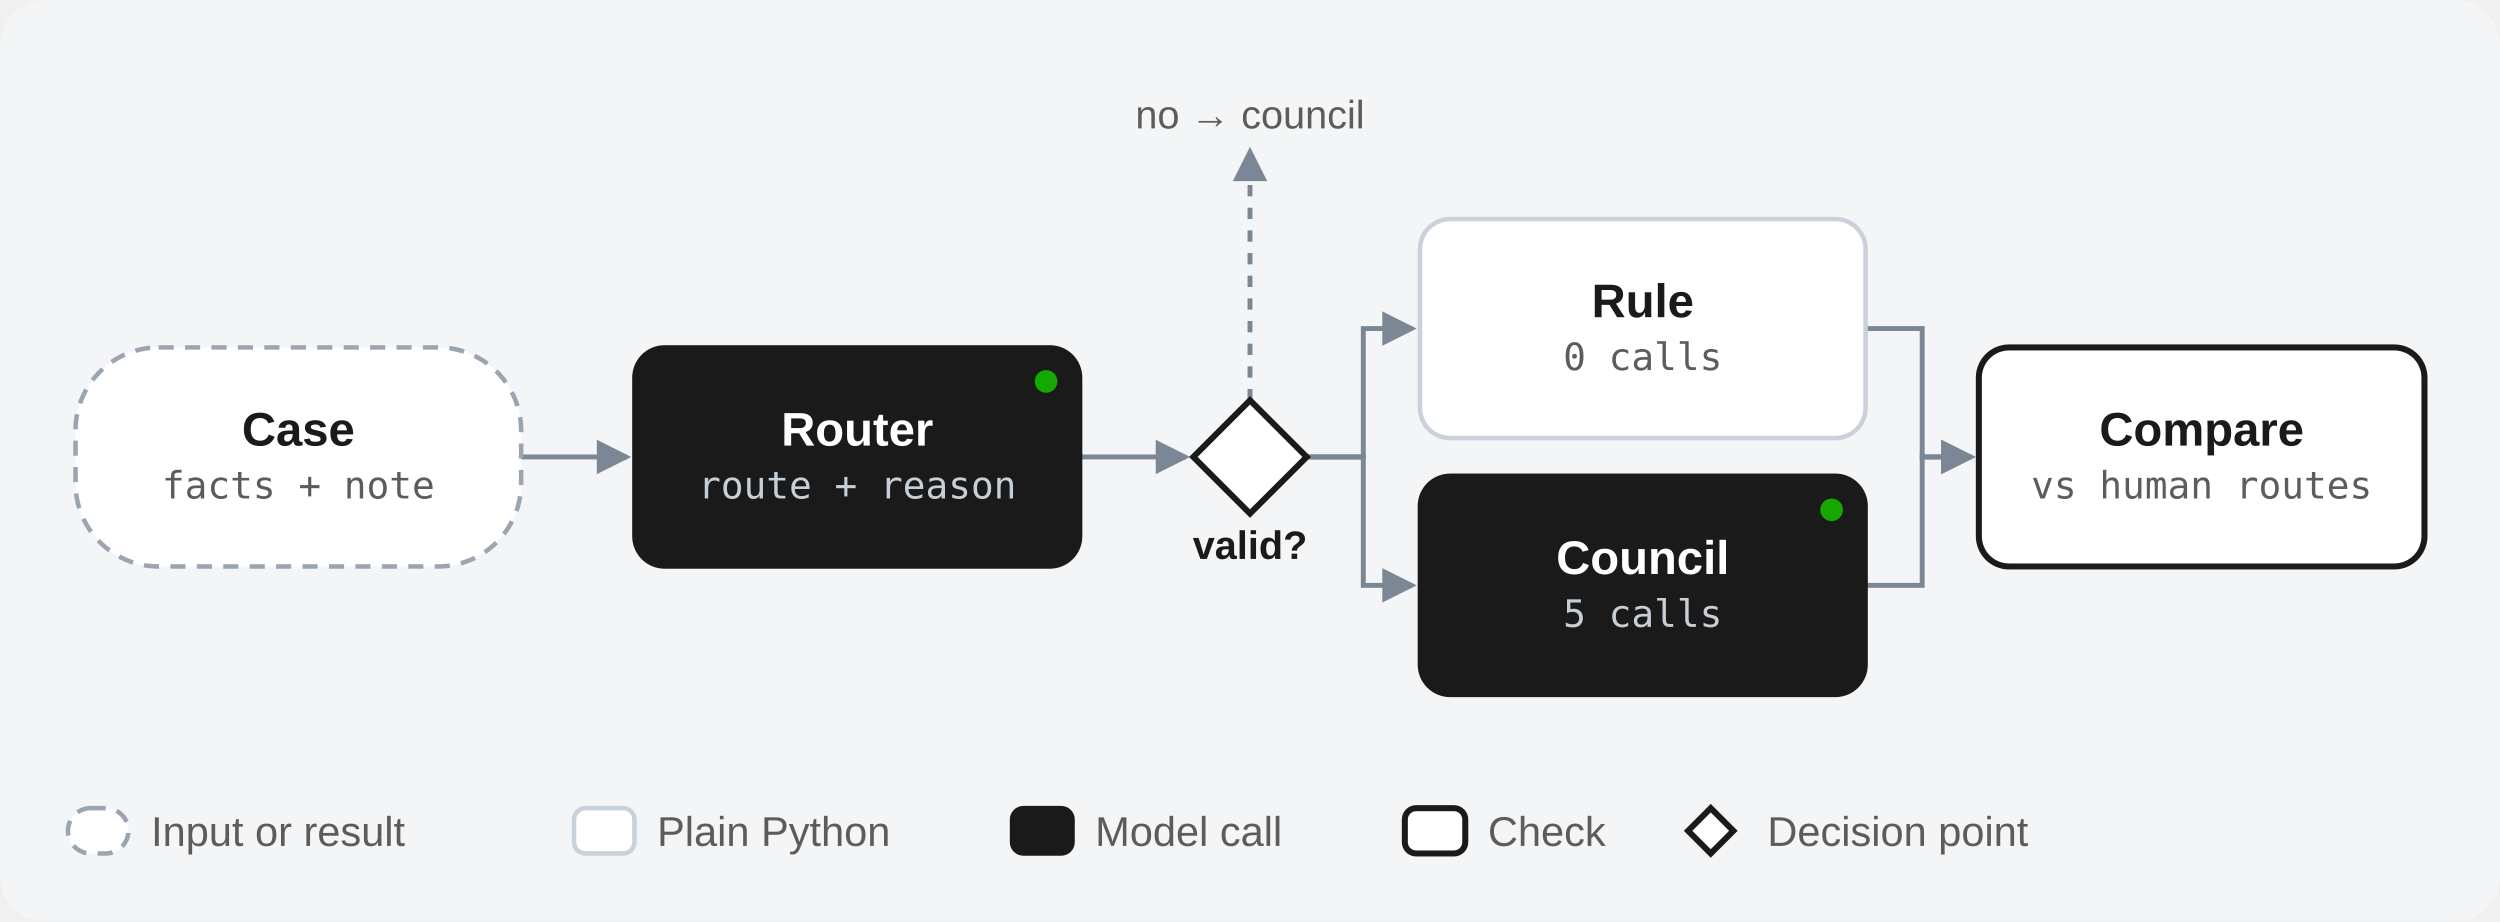
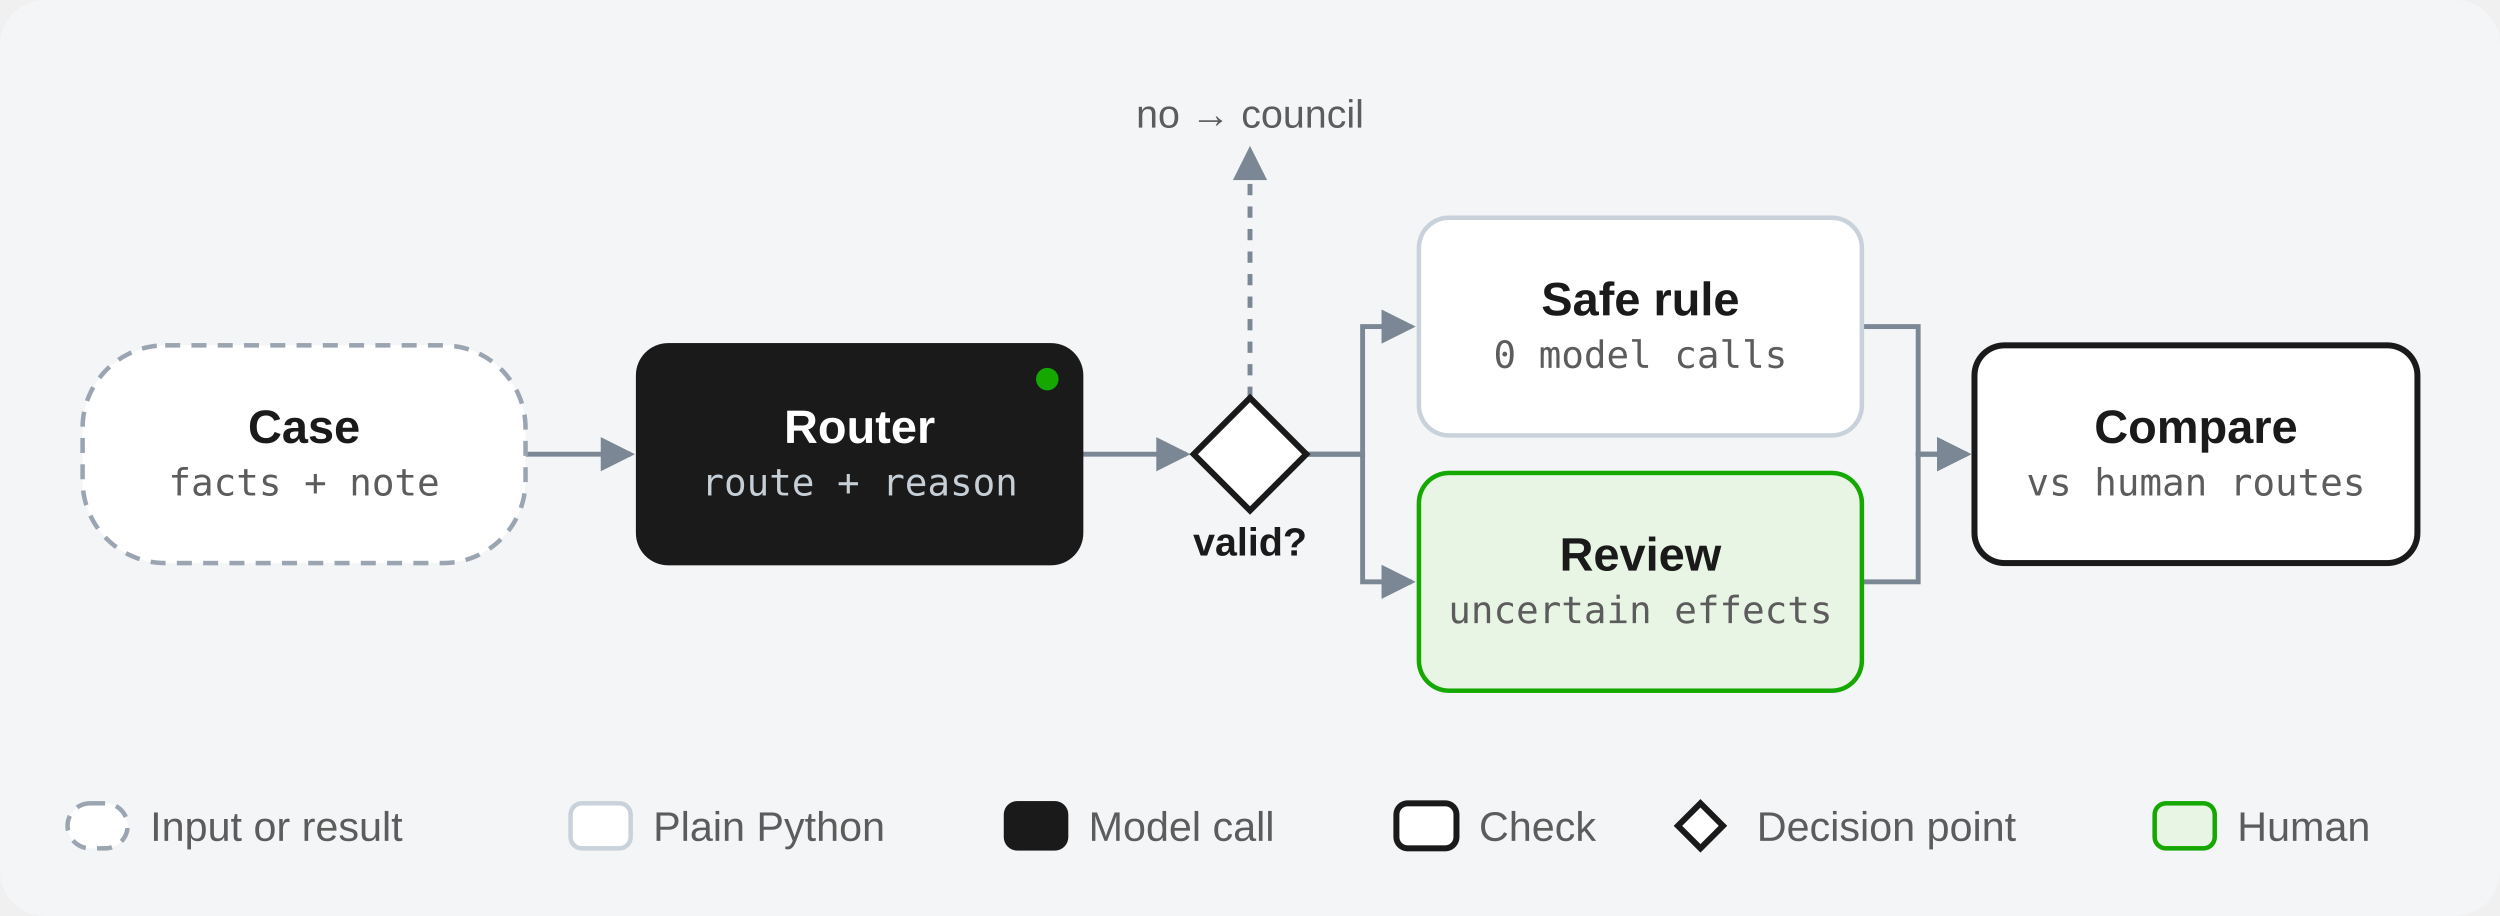
- <svg xmlns="http://www.w3.org/2000/svg" class="dg" role="img" viewBox="0 0 662 244" width="662" height="244">
+ <svg xmlns="http://www.w3.org/2000/svg" class="dg" role="img" viewBox="0 0 666 244" width="666" height="244">
  <style>text{font-family:"Helvetica Neue",Arial,sans-serif}.dg{display:block;max-width:100%;height:auto;margin:0 auto;overflow:visible;font-family:inherit}.dg rect{stroke-width:1.2}.dg-title{font-size:12.5px;font-weight:600;text-anchor:middle;fill:#1a1a1a}.dg-sub{font-family:"SF Mono",Consolas,monospace;font-size:10px;text-anchor:middle;fill:#5c5c5c}.dg-data rect{fill:#fff;stroke:#9aa5b1;stroke-dasharray:4 3}.dg-code rect{fill:#fff;stroke:#c9d2da}.dg-model rect{fill:#1a1a1a;stroke:#1a1a1a}.dg-model .dg-title{fill:#fff}.dg-model .dg-sub{fill:#c6ced6}.dg-dot{fill:#14a800}.dg-check rect{fill:#fff;stroke:#1a1a1a;stroke-width:1.6}.dg-human rect{fill:#e8f5e4;stroke:#14a800}.dg-gate path{fill:#fff;stroke:#1a1a1a;stroke-width:1.6}.dg-gate-label{font-size:10.5px;font-weight:600;text-anchor:middle;fill:#1a1a1a}.dg-edge{fill:none;stroke:#7b8794;stroke-width:1.3}.dg marker path{fill:#7b8794}.dg-exit{stroke-dasharray:3 3}.dg-loop{stroke:#108a00;stroke-dasharray:5 3}.dg-edge-label,.dg-exit-label,.dg-loop-label{font-size:10.5px;fill:#5c5c5c;text-anchor:middle}.dg-loop-label{fill:#108a00;font-weight:600}.dg-start{text-anchor:start}.dg-end{text-anchor:end}.dg-legend-text{font-size:11px;fill:#5c5c5c}</style>
-   <rect width="662" height="244" rx="12" fill="#f3f5f7" />
+   <rect width="666" height="244" rx="12" fill="#f3f5f7" />
  <defs>
    <marker id="arrow" viewBox="0 0 8 8" refX="7" refY="4" markerWidth="7" markerHeight="7" orient="auto-start-reverse">
      <path d="M0 0L8 4L0 8Z" />
    </marker>
  </defs>
-   <g transform="translate(18 18)">
+   <g transform="translate(20 18)">
    <path class="dg-edge" d="M120 103H148" marker-end="url(#arrow)" />
    <path class="dg-edge" d="M268 103H296" marker-end="url(#arrow)" />
    <path class="dg-edge" d="M328 103H343V69H356" marker-end="url(#arrow)" />
    <path class="dg-edge" d="M328 103H343V137H356" marker-end="url(#arrow)" />
    <path class="dg-edge" d="M476 69H491V103H504" marker-end="url(#arrow)" />
    <path class="dg-edge" d="M476 137H491V103H504" marker-end="url(#arrow)" />
    <path class="dg-edge dg-exit" d="M313 88V22" marker-end="url(#arrow)" />
    <text class="dg-exit-label" x="313" y="16">no → council</text>
    <g class="dg-data">
      <rect x="2" y="74" width="118" height="58" rx="22" />
      <text class="dg-title" x="61" y="100">Case</text>
      <text class="dg-sub" x="61" y="114">facts + note</text>
    </g>
    <g class="dg-model">
      <rect x="150" y="74" width="118" height="58" rx="8" />
      <circle class="dg-dot" cx="259" cy="83" r="3" />
      <text class="dg-title" x="209" y="100">Router</text>
      <text class="dg-sub" x="209" y="114">route + reason</text>
    </g>
    <g class="dg-gate">
      <path d="M313 88L328 103L313 118L298 103Z" />
      <text class="dg-gate-label" x="313" y="130">
        <tspan x="313" dy="0">valid?</tspan>
      </text>
    </g>
    <g class="dg-code">
      <rect x="358" y="40" width="118" height="58" rx="8" />
-       <text class="dg-title" x="417" y="66">Rule</text>
-       <text class="dg-sub" x="417" y="80">0 calls</text>
+       <text class="dg-title" x="417" y="66">Safe rule</text>
+       <text class="dg-sub" x="417" y="80">0 model calls</text>
    </g>
-     <g class="dg-model">
+     <g class="dg-human">
      <rect x="358" y="108" width="118" height="58" rx="8" />
-       <circle class="dg-dot" cx="467" cy="117" r="3" />
-       <text class="dg-title" x="417" y="134">Council</text>
-       <text class="dg-sub" x="417" y="148">5 calls</text>
+       <text class="dg-title" x="417" y="134">Review</text>
+       <text class="dg-sub" x="417" y="148">uncertain effects</text>
    </g>
    <g class="dg-check">
      <rect x="506" y="74" width="118" height="58" rx="8" />
      <text class="dg-title" x="565" y="100">Compare</text>
      <text class="dg-sub" x="565" y="114">vs human routes</text>
    </g>
  </g>
  <g transform="translate(18 214)">
    <g class="dg-data">
      <rect x="0" y="0" width="16" height="12" rx="6" />
    </g>
    <text class="dg-legend-text" x="22" y="10">Input or result</text>
    <g class="dg-code">
      <rect x="134" y="0" width="16" height="12" rx="3" />
    </g>
    <text class="dg-legend-text" x="156" y="10">Plain Python</text>
    <g class="dg-model">
      <rect x="250" y="0" width="16" height="12" rx="3" />
    </g>
    <text class="dg-legend-text" x="272" y="10">Model call</text>
    <g class="dg-check">
      <rect x="354" y="0" width="16" height="12" rx="3" />
    </g>
    <text class="dg-legend-text" x="376" y="10">Check</text>
    <g class="dg-gate">
      <path d="M435 0L441 6L435 12L429 6Z" />
    </g>
    <text class="dg-legend-text" x="450" y="10">Decision point</text>
+     <g class="dg-human">
+       <rect x="556" y="0" width="16" height="12" rx="3" />
+     </g>
+     <text class="dg-legend-text" x="578" y="10">Human</text>
  </g>
</svg>
